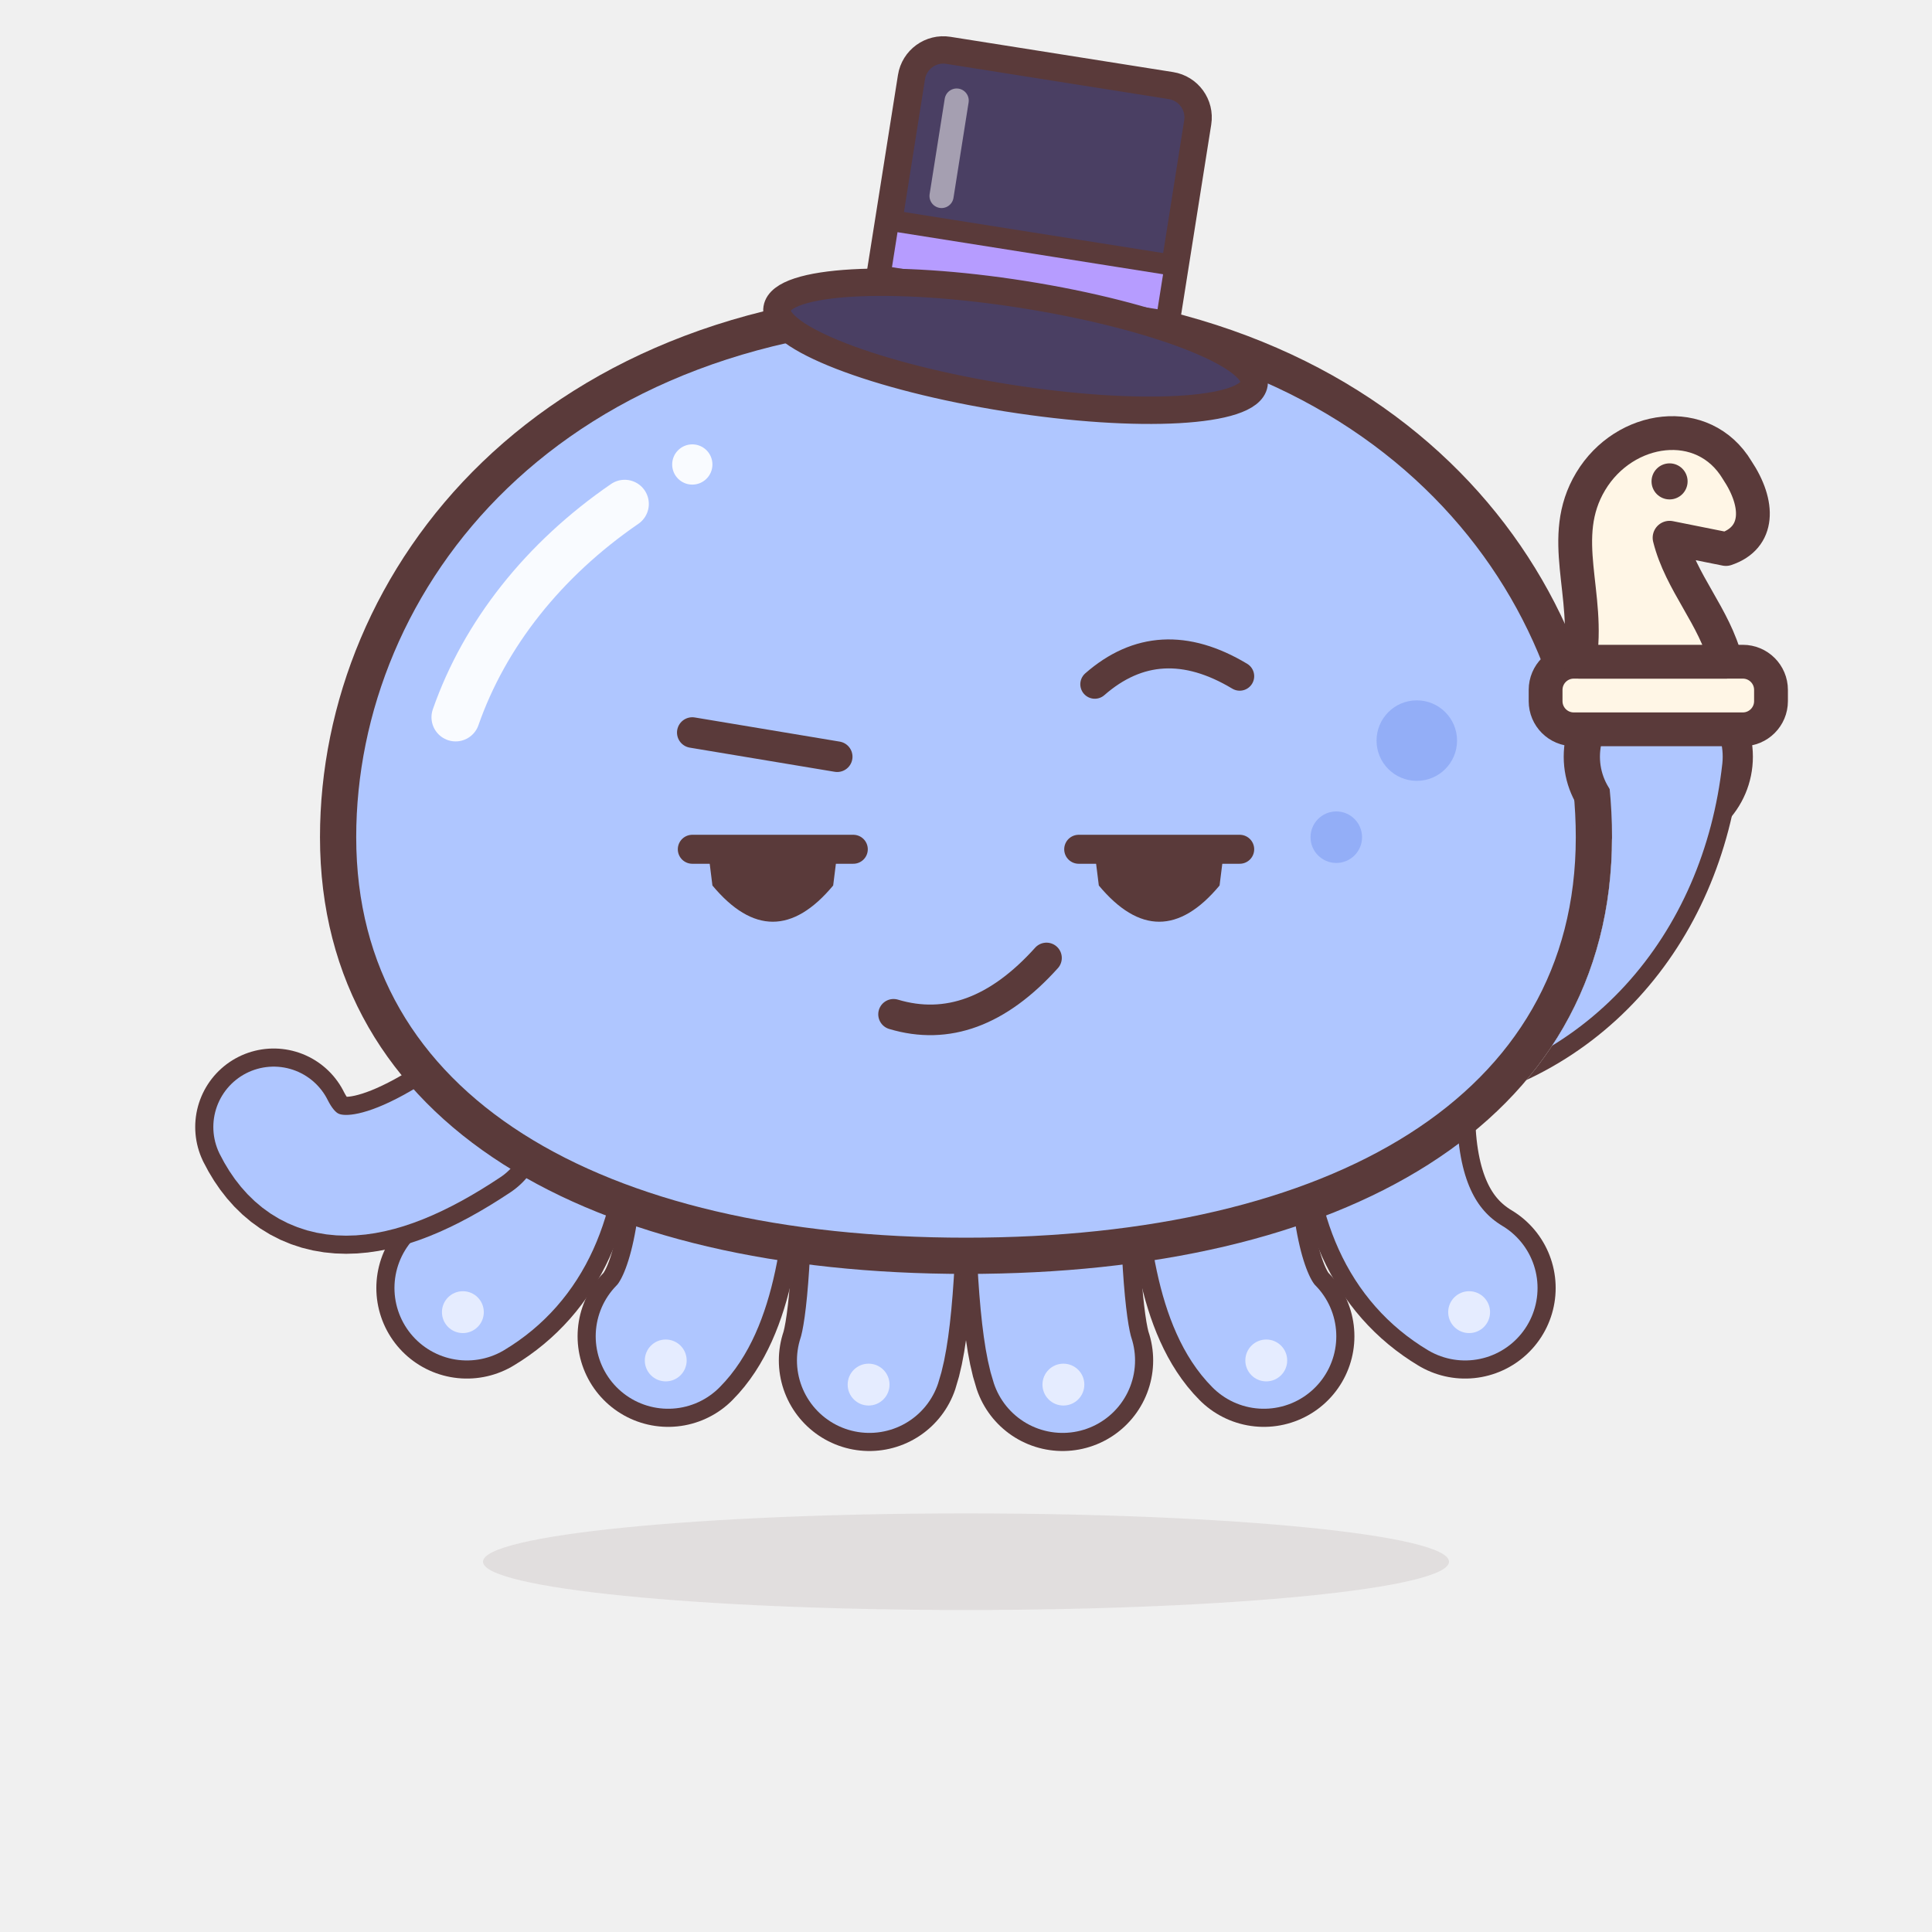
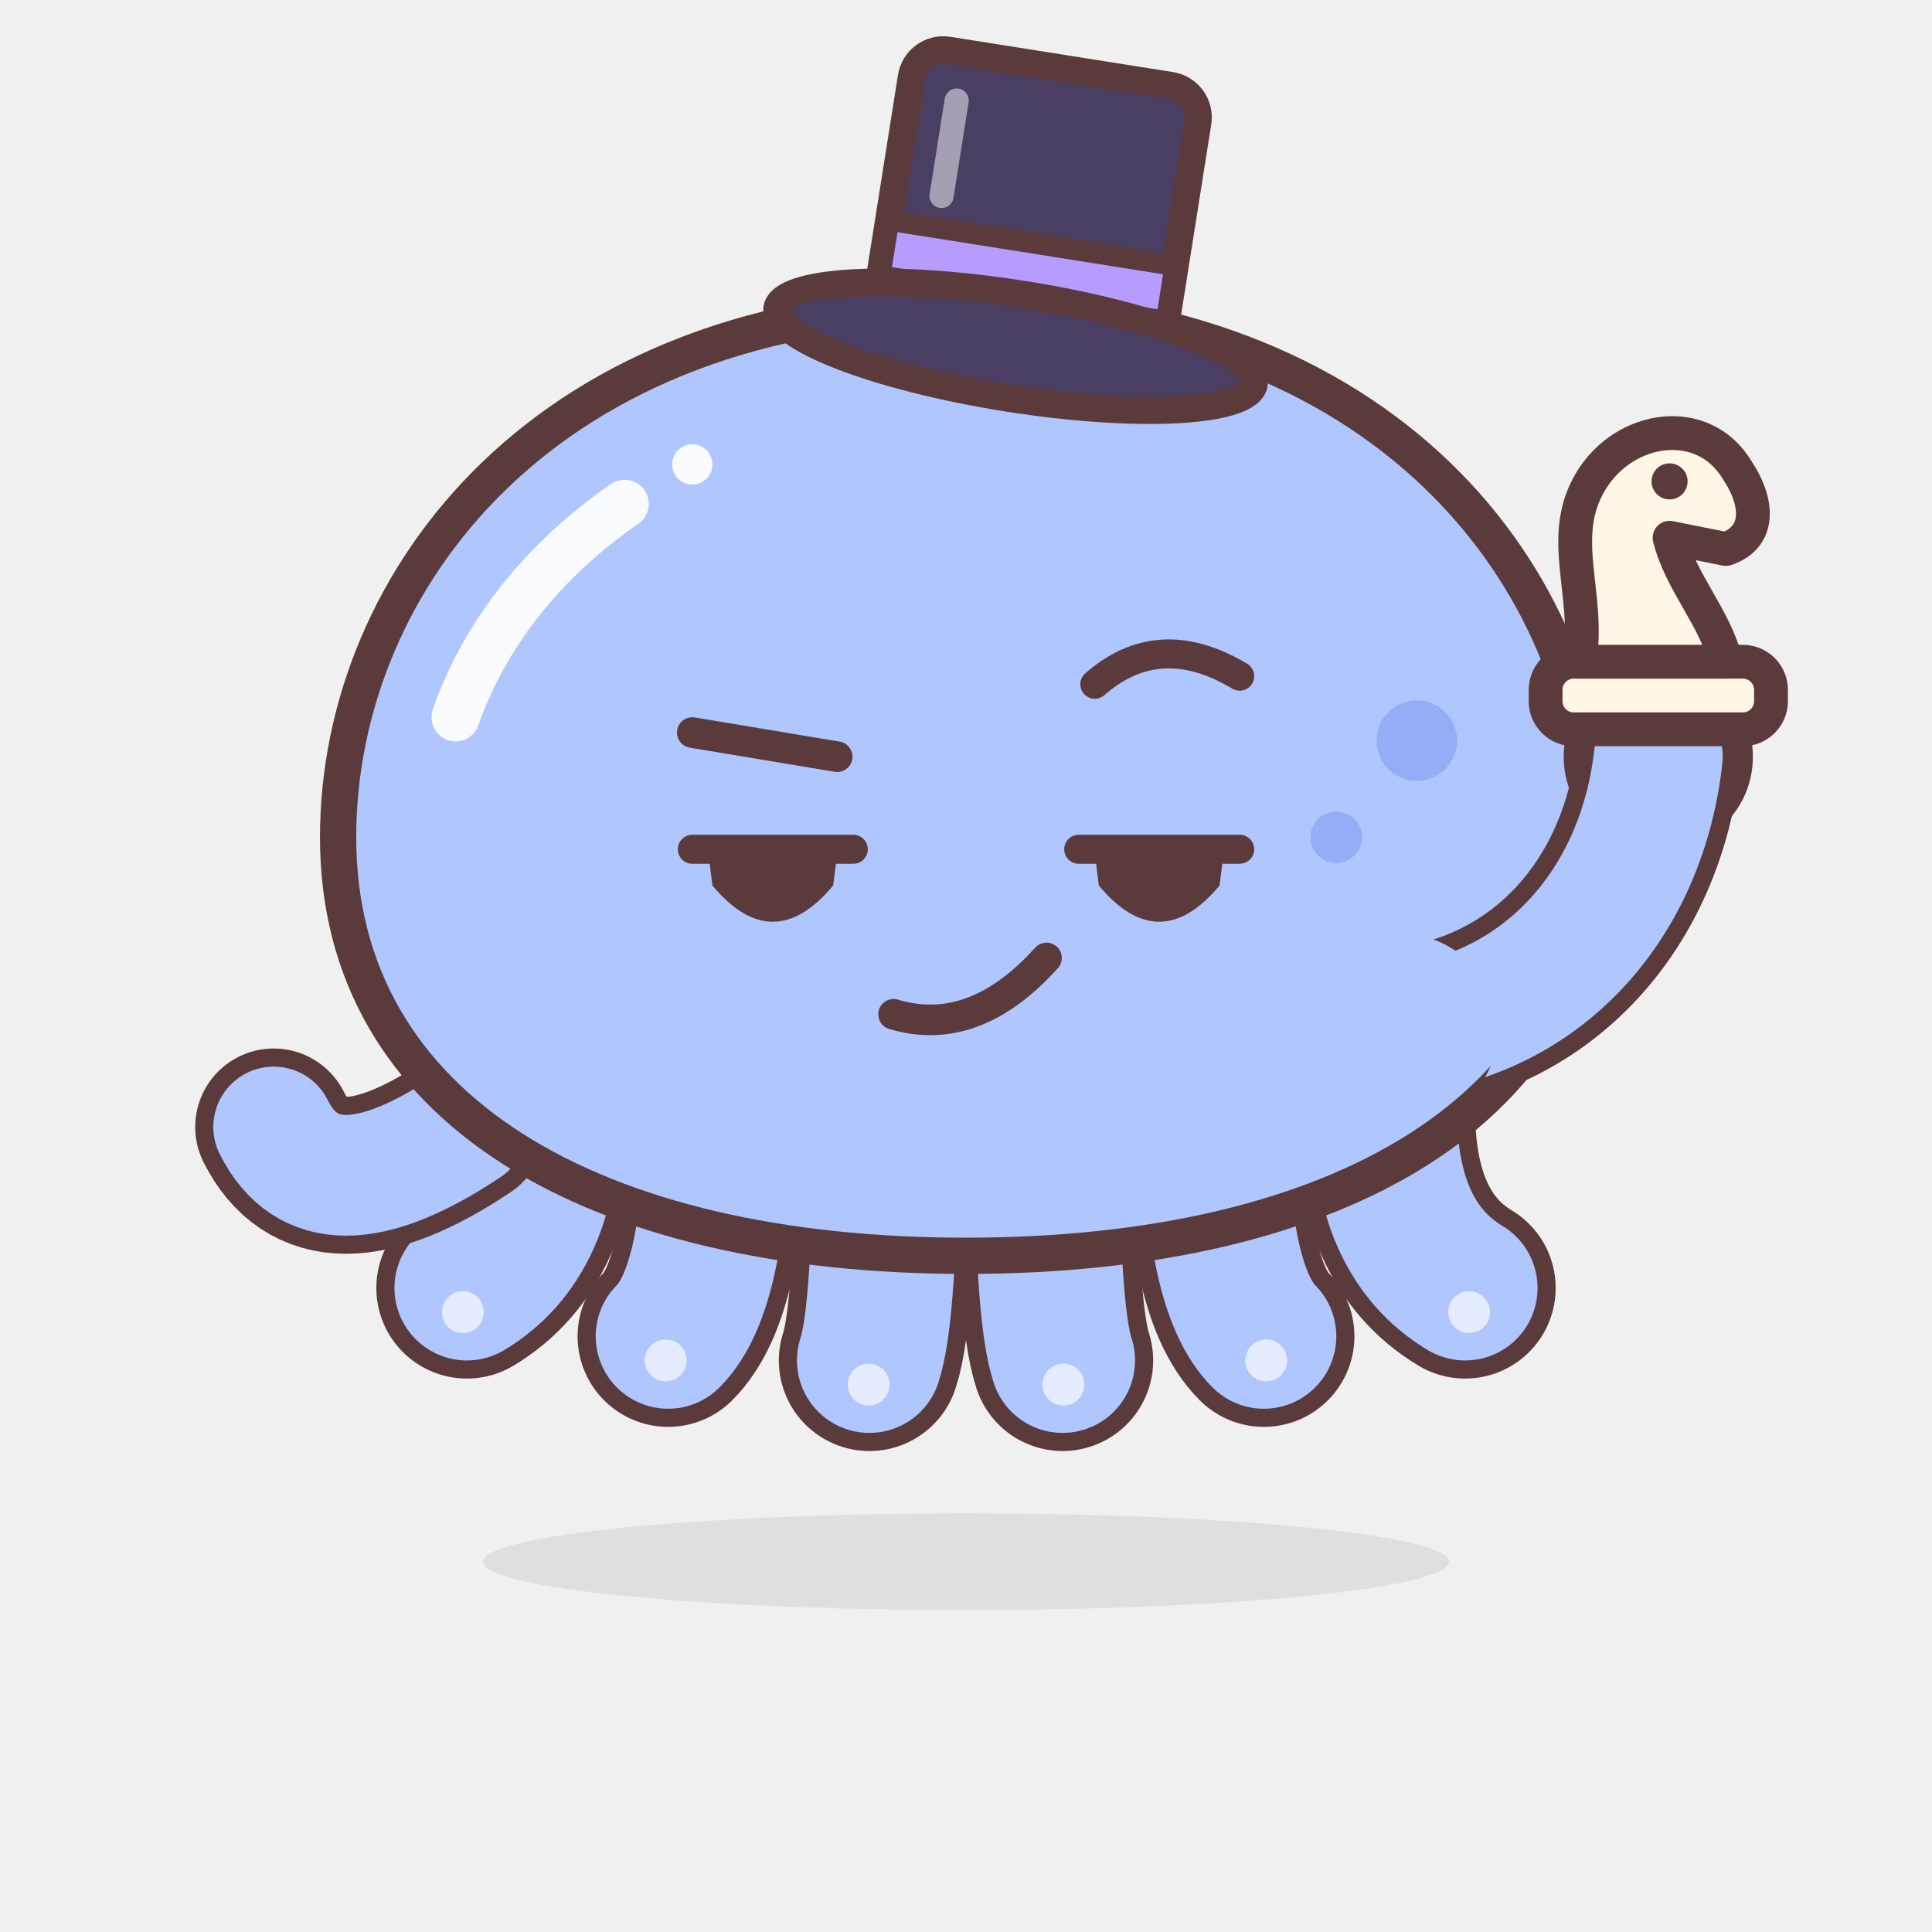
<svg xmlns="http://www.w3.org/2000/svg" viewBox="0 0 240 240" width="240" height="240">
  <defs>
    <clipPath id="INTJ-head">
      <path d="M120 38 C 172 38, 198 72, 198 104 C 198 138, 166 156, 120 156 C 74 156, 42 138, 42 104 C 42 72, 68 38, 120 38 Z" />
    </clipPath>
  </defs>
  <ellipse cx="120" cy="194" rx="60" ry="6" fill="#5A3A3A" opacity="0.10" />
  <g fill="none" stroke-linecap="round" stroke-linejoin="round">
    <g stroke="#5A3A3A" stroke-width="22.5">
      <path d="M68 138 Q 68 154, 58 160" />
      <path d="M89 138 Q 89 160, 83 166" />
      <path d="M110 138 Q 110 163, 108 169" />
      <path d="M130 138 Q 130 163, 132 169" />
      <path d="M151 138 Q 151 160, 157 166" />
      <path d="M172 138 Q 172 154, 182 160" />
    </g>
    <g stroke="#AFC6FF" stroke-width="18">
      <path d="M68 138 Q 68 154, 58 160" />
      <path d="M89 138 Q 89 160, 83 166" />
      <path d="M110 138 Q 110 163, 108 169" />
      <path d="M130 138 Q 130 163, 132 169" />
      <path d="M151 138 Q 151 160, 157 166" />
      <path d="M172 138 Q 172 154, 182 160" />
    </g>
  </g>
  <g fill="none" stroke-linecap="round" stroke-linejoin="round">
    <g stroke="#5A3A3A" stroke-width="19.5">
      <path d="M58 140 C 46 148, 38 148, 34 140" />
    </g>
    <g stroke="#AFC6FF" stroke-width="15">
      <path d="M58 140 C 46 148, 38 148, 34 140" />
    </g>
  </g>
  <g fill="#E5ECFF">
    <circle cx="57.5" cy="163" r="2.6" />
    <circle cx="82.7" cy="169" r="2.6" />
    <circle cx="107.9" cy="172" r="2.6" />
    <circle cx="132.1" cy="172" r="2.6" />
    <circle cx="157.3" cy="169" r="2.6" />
    <circle cx="182.5" cy="163" r="2.6" />
  </g>
  <path d="M120 38 C 172 38, 198 72, 198 104 C 198 138, 166 156, 120 156 C 74 156, 42 138, 42 104 C 42 72, 68 38, 120 38 Z" fill="#AFC6FF" stroke="#5A3A3A" stroke-width="4.5" />
  <g fill="#93AEF7">
    <circle cx="176" cy="92" r="5" />
    <circle cx="166" cy="104" r="3.2" />
  </g>
  <path d="M56.6 89.1 A 66 54 0 0 1 77.6 62.6" fill="none" stroke="#FFFFFF" stroke-width="6" stroke-linecap="round" opacity="0.92" />
  <circle cx="86.0" cy="57.7" r="2.5" fill="#FFFFFF" opacity="0.92" />
  <g transform="rotate(9 126 44)">
    <rect x="108" y="8" width="36" height="34" rx="4" fill="#4A3F63" stroke="#5A3A3A" stroke-width="3.4" />
    <rect x="108" y="30" width="36" height="7" fill="#B69CFF" stroke="#5A3A3A" stroke-width="2.6" />
    <ellipse cx="126" cy="43" rx="30" ry="6.5" fill="#4A3F63" stroke="#5A3A3A" stroke-width="3.4" />
    <path d="M114 14 L 114 26" stroke="#FFFFFF" stroke-width="3" stroke-linecap="round" opacity="0.5" />
  </g>
  <path d="M86 91 L 104 94" fill="none" stroke="#5A3A3A" stroke-width="3.8" stroke-linecap="round" stroke-linejoin="round" />
  <path d="M136 85 Q 144 78, 154 84" fill="none" stroke="#5A3A3A" stroke-width="3.6" stroke-linecap="round" stroke-linejoin="round" />
  <path d="M88 106 L 104 106 L 103.5 110 Q 96 119, 88.5 110 Z" fill="#5A3A3A" />
  <path d="M86 105.5 L 106 105.5" fill="none" stroke="#5A3A3A" stroke-width="3.6" stroke-linecap="round" stroke-linejoin="round" />
  <path d="M136 106 L 152 106 L 151.5 110 Q 144 119, 136.5 110 Z" fill="#5A3A3A" />
  <path d="M134 105.5 L 154 105.5" fill="none" stroke="#5A3A3A" stroke-width="3.6" stroke-linecap="round" stroke-linejoin="round" />
  <path d="M111 126 Q 121 129, 130 119" fill="none" stroke="#5A3A3A" stroke-width="3.8" stroke-linecap="round" stroke-linejoin="round" />
  <mask id="INTJ-arms" maskUnits="userSpaceOnUse" x="0" y="0" width="240" height="240">
    <rect width="240" height="240" fill="#fff" />
-     <path d="M120 38 C 172 38, 198 72, 198 104 C 198 138, 166 156, 120 156 C 74 156, 42 138, 42 104 C 42 72, 68 38, 120 38 Z" fill="#000" stroke="#000" stroke-width="4.5" />
+     <circle cx="174.0" cy="128.0" r="12" fill="#000" />
  </mask>
-   <g mask="url(#INTJ-arms)" stroke="#5A3A3A" stroke-width="20.5" fill="none" stroke-linecap="round">
-     <path d="M174 128 C 192 126, 204 112, 206 94" />
+   <g mask="url(#INTJ-arms)">
+     <g stroke="#5A3A3A" stroke-width="20.5" fill="none" stroke-linecap="round">
+       <path d="M174 128 C 192 126, 204 112, 206 94" />
+     </g>
+     <circle cx="206.0" cy="94.0" r="11.75" fill="#5A3A3A" />
+     <g stroke="#AFC6FF" stroke-width="16" fill="none" stroke-linecap="round">
+       <path d="M174 128 C 192 126, 204 112, 206 94" />
+     </g>
+     <circle cx="206.0" cy="94.0" r="7.25" fill="#AFC6FF" />
+     <circle cx="203.0" cy="90.5" r="1.8" fill="#FFFFFF" opacity="0.8" />
  </g>
-   <circle cx="206.0" cy="94.0" r="11.75" fill="#5A3A3A" />
-   <g mask="url(#INTJ-arms)" stroke="#AFC6FF" stroke-width="16" fill="none" stroke-linecap="round">
-     <path d="M174 128 C 192 126, 204 112, 206 94" />
-   </g>
-   <circle cx="206.0" cy="94.0" r="7.25" fill="#AFC6FF" />
-   <circle cx="203.0" cy="90.5" r="1.8" fill="#FFFFFF" opacity="0.8" />
  <g transform="translate(206 71) scale(1.4) translate(-206 -71)">
    <rect x="196" y="79" width="20" height="6" rx="2.5" fill="#FFF6E6" stroke="#5A3A3A" stroke-width="3" />
    <path d="M199 79 C 200 73, 197 68, 200 63 C 203 58, 210 57, 213 62 C 215 65, 215 68, 212 69 L 207 68 C 208 72, 211 75, 212 79 Z" fill="#FFF6E6" stroke="#5A3A3A" stroke-width="3" stroke-linejoin="round" />
    <circle cx="207" cy="63" r="1.6" fill="#5A3A3A" />
  </g>
</svg>
